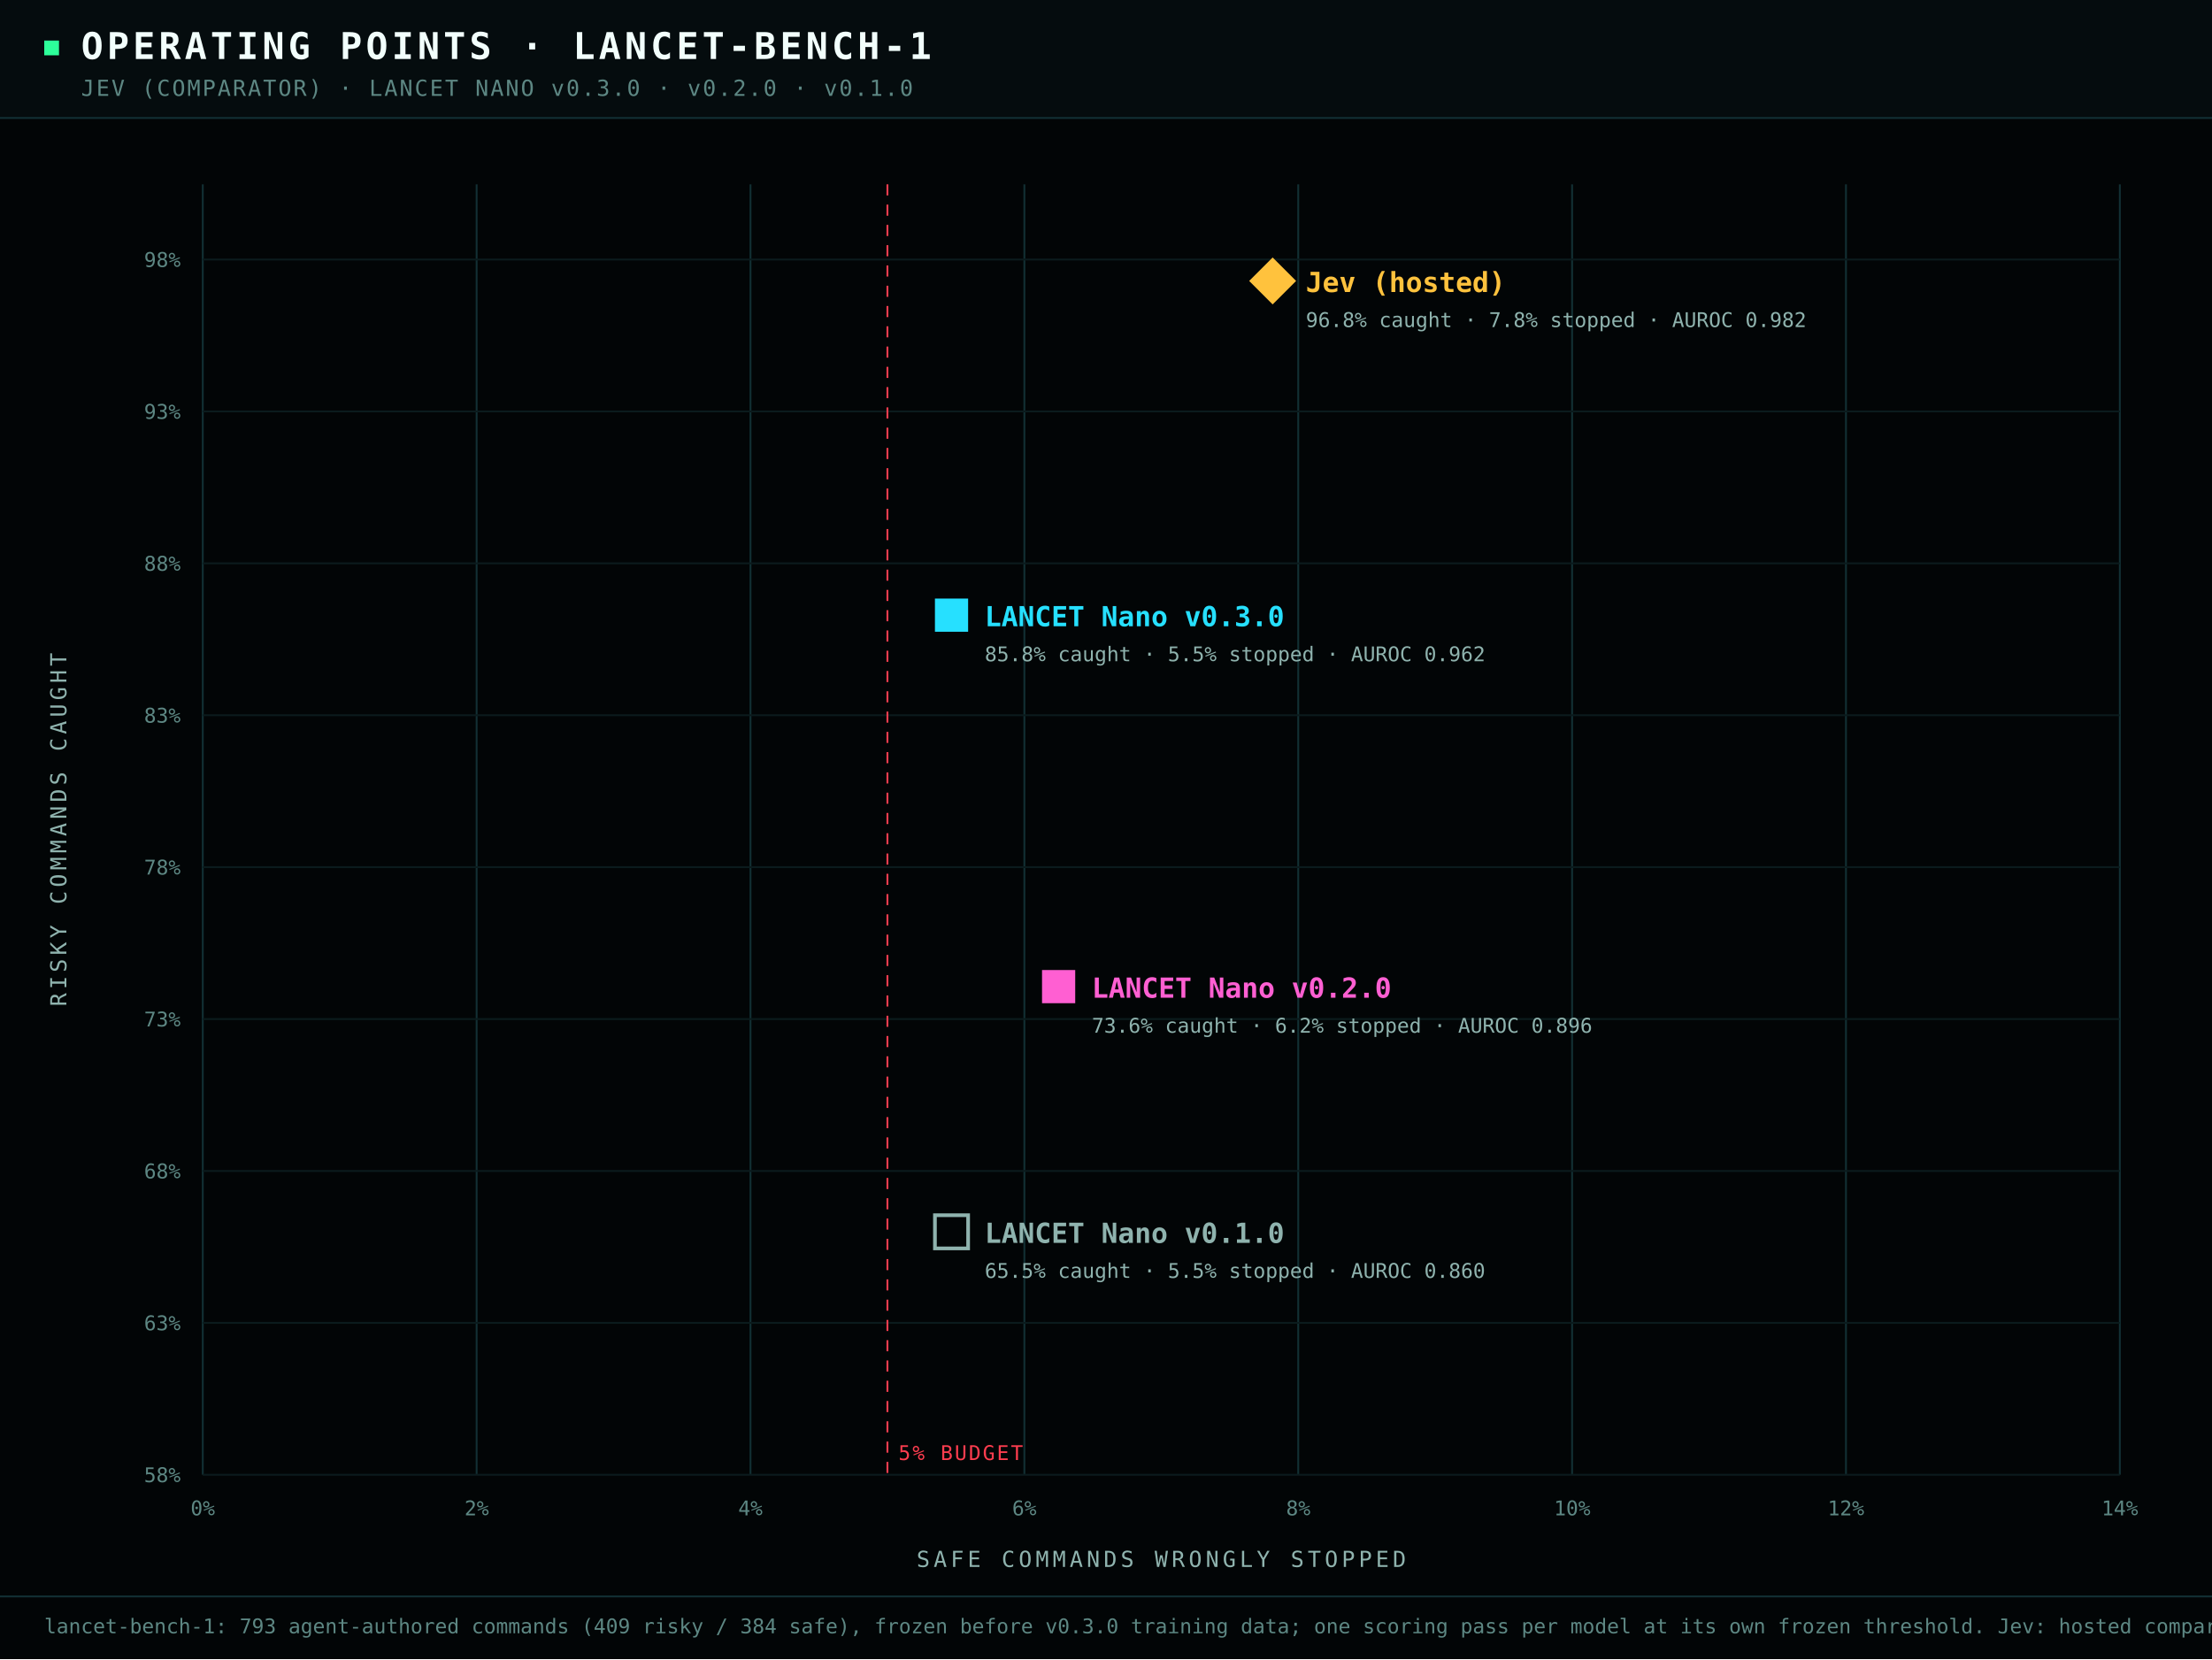
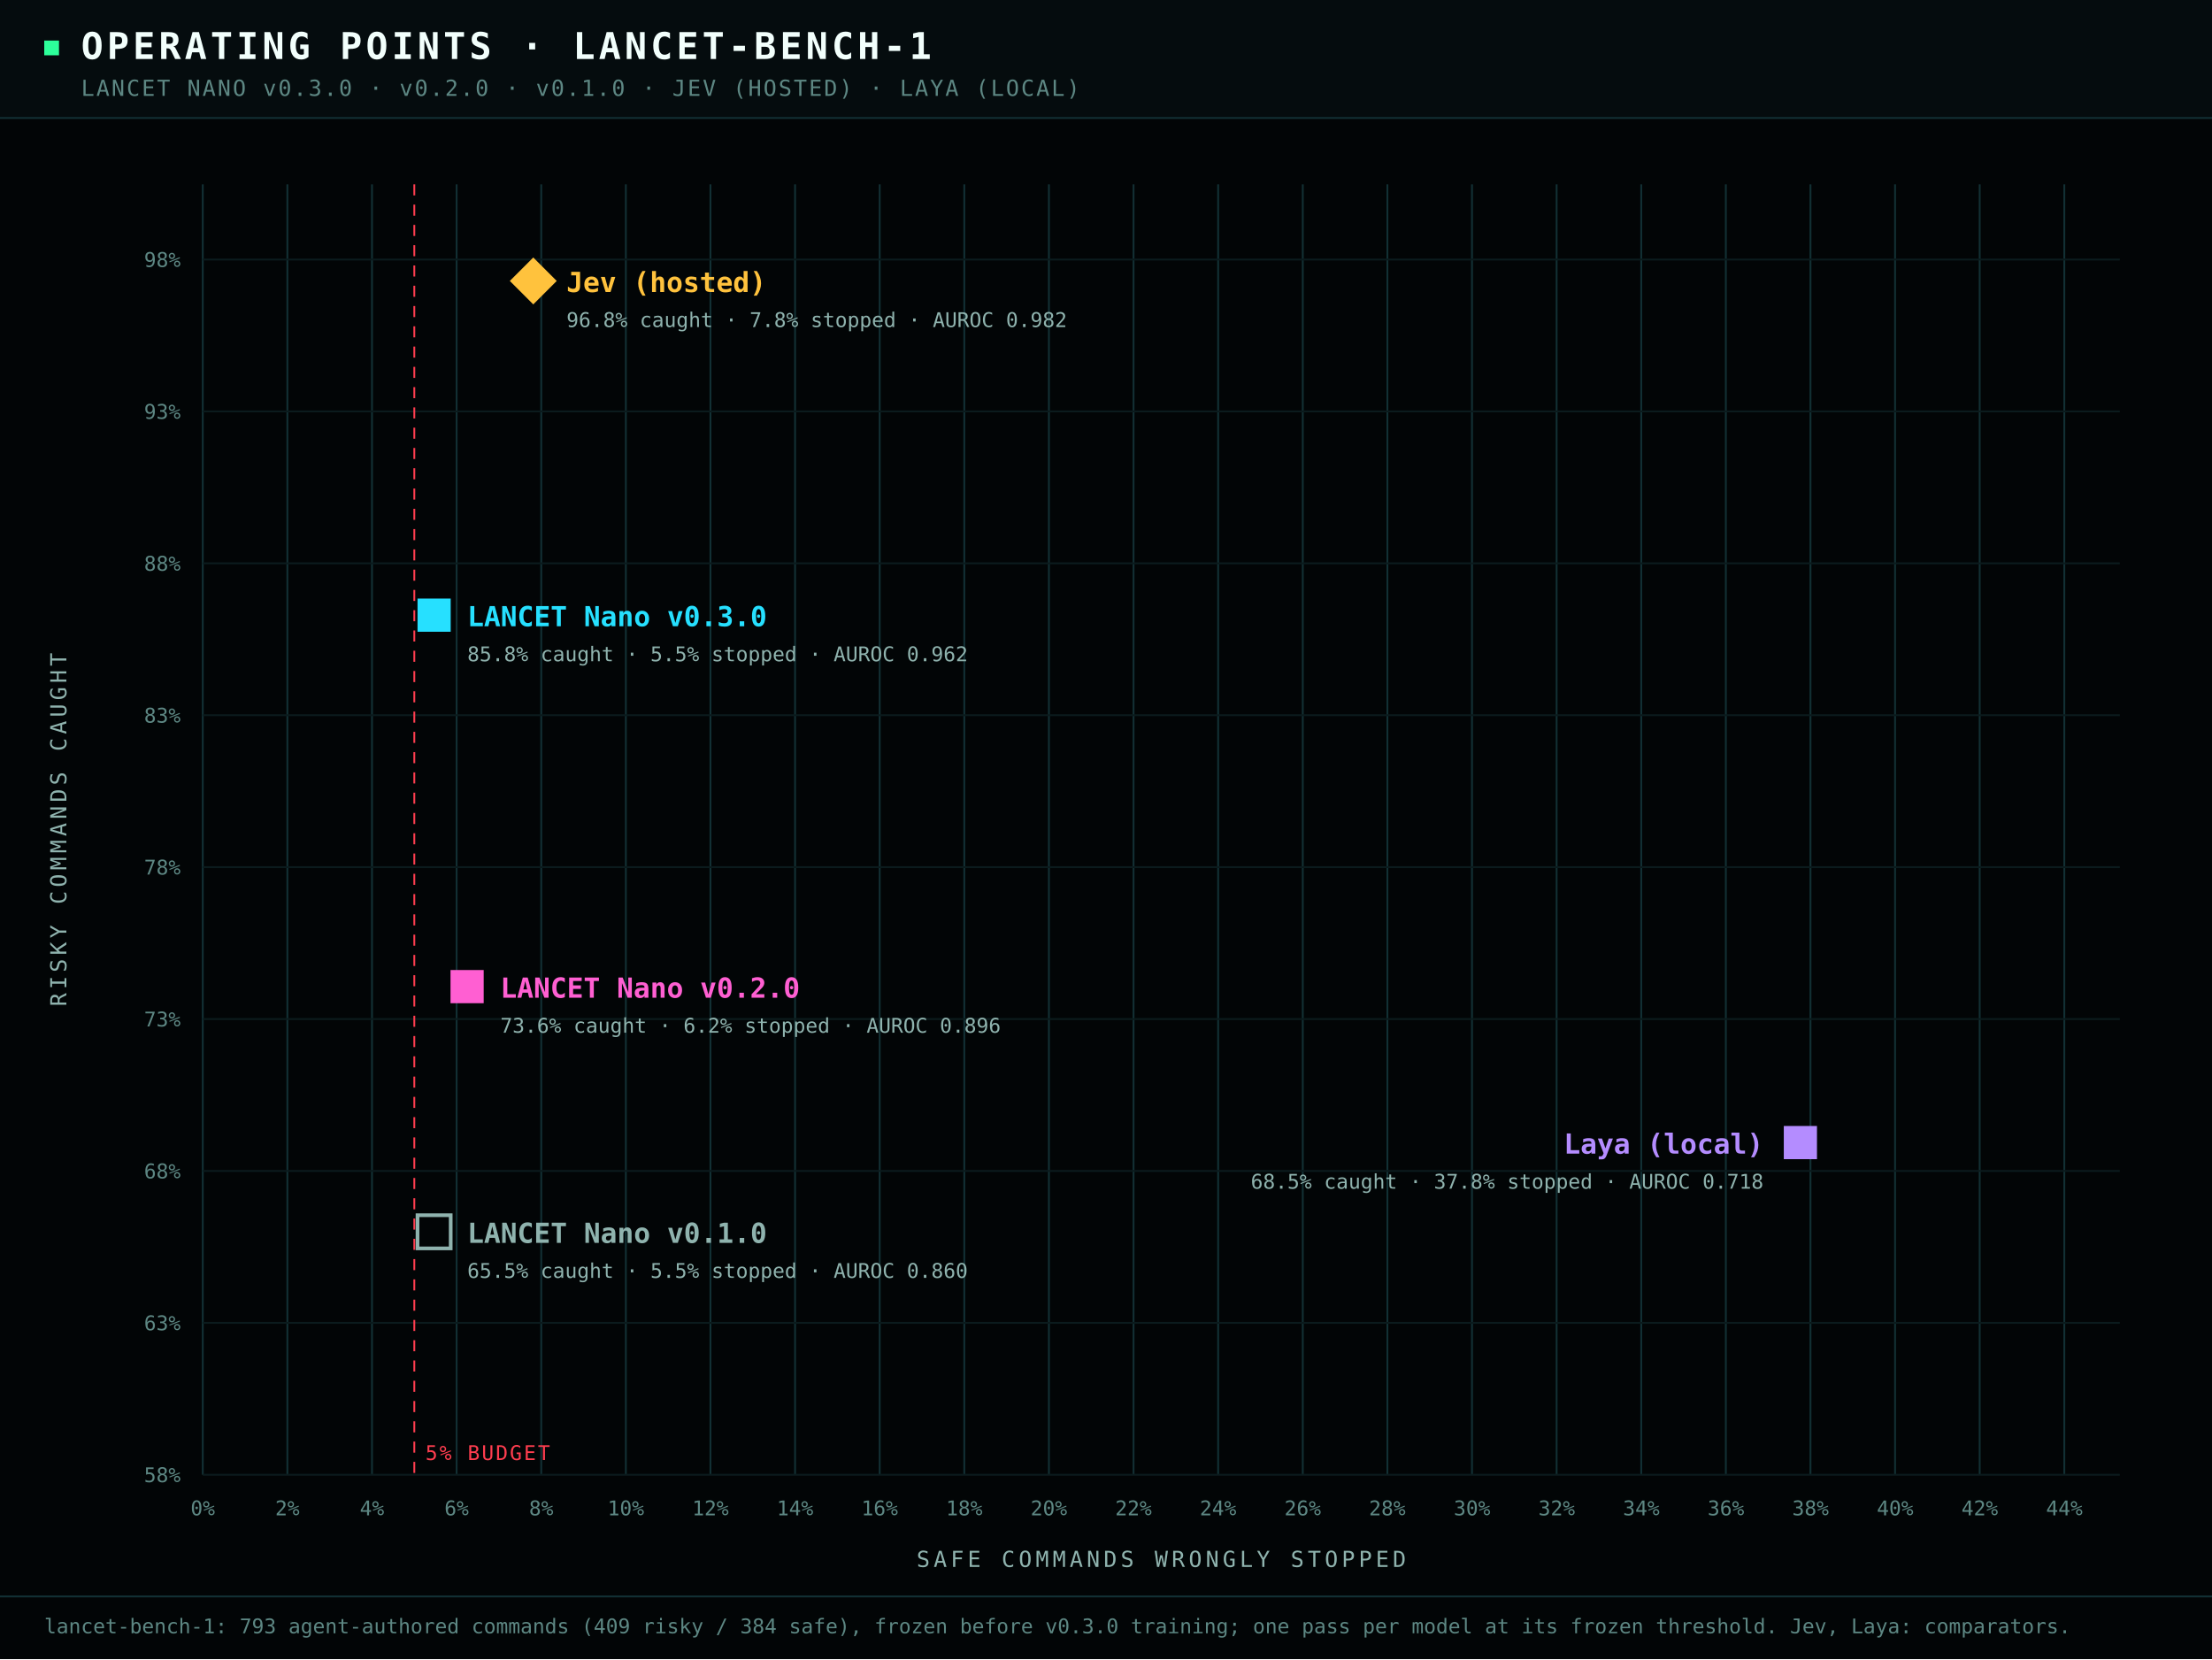
<svg xmlns="http://www.w3.org/2000/svg" width="1200" height="900" viewBox="0 0 1200 900" font-family="'Cascadia Mono','JetBrains Mono',Consolas,monospace">
  <rect width="1200" height="900" fill="#020506" />
  <rect x="0" y="0" width="1200" height="64" fill="#050c0e" />
  <line x1="0" y1="64" x2="1200" y2="64" stroke="#123034" />
  <rect x="24" y="22" width="8" height="8" fill="#2dff9a" />
  <text x="44.0" y="32.0" font-size="20" fill="#f2fffc" text-anchor="start" font-weight="700" letter-spacing="2">OPERATING POINTS · LANCET-BENCH-1</text>
-   <text x="44.0" y="52.0" font-size="12" fill="#5d8783" text-anchor="start" font-weight="400" letter-spacing="1">JEV (COMPARATOR) · LANCET NANO v0.3.0 · v0.2.0 · v0.1.0</text>
+   <text x="44.0" y="52.0" font-size="12" fill="#5d8783" text-anchor="start" font-weight="400" letter-spacing="1">LANCET NANO v0.3.0 · v0.2.0 · v0.1.0 · JEV (HOSTED) · LAYA (LOCAL)</text>
  <line x1="110.0" y1="100" x2="110.0" y2="800" stroke="#123034" />
  <text x="110.0" y="822.0" font-size="11" fill="#5d8783" text-anchor="middle" font-weight="400" letter-spacing="0">0%</text>
-   <line x1="258.571" y1="100" x2="258.571" y2="800" stroke="#123034" />
-   <text x="258.6" y="822.0" font-size="11" fill="#5d8783" text-anchor="middle" font-weight="400" letter-spacing="0">2%</text>
-   <line x1="407.143" y1="100" x2="407.143" y2="800" stroke="#123034" />
-   <text x="407.1" y="822.0" font-size="11" fill="#5d8783" text-anchor="middle" font-weight="400" letter-spacing="0">4%</text>
-   <line x1="555.714" y1="100" x2="555.714" y2="800" stroke="#123034" />
-   <text x="555.7" y="822.0" font-size="11" fill="#5d8783" text-anchor="middle" font-weight="400" letter-spacing="0">6%</text>
-   <line x1="704.286" y1="100" x2="704.286" y2="800" stroke="#123034" />
-   <text x="704.3" y="822.0" font-size="11" fill="#5d8783" text-anchor="middle" font-weight="400" letter-spacing="0">8%</text>
-   <line x1="852.857" y1="100" x2="852.857" y2="800" stroke="#123034" />
-   <text x="852.9" y="822.0" font-size="11" fill="#5d8783" text-anchor="middle" font-weight="400" letter-spacing="0">10%</text>
-   <line x1="1001.429" y1="100" x2="1001.429" y2="800" stroke="#123034" />
-   <text x="1001.4" y="822.0" font-size="11" fill="#5d8783" text-anchor="middle" font-weight="400" letter-spacing="0">12%</text>
-   <line x1="1150.0" y1="100" x2="1150.0" y2="800" stroke="#123034" />
-   <text x="1150.0" y="822.0" font-size="11" fill="#5d8783" text-anchor="middle" font-weight="400" letter-spacing="0">14%</text>
+   <line x1="155.903" y1="100" x2="155.903" y2="800" stroke="#123034" />
+   <text x="155.9" y="822.0" font-size="11" fill="#5d8783" text-anchor="middle" font-weight="400" letter-spacing="0">2%</text>
+   <line x1="201.807" y1="100" x2="201.807" y2="800" stroke="#123034" />
+   <text x="201.8" y="822.0" font-size="11" fill="#5d8783" text-anchor="middle" font-weight="400" letter-spacing="0">4%</text>
+   <line x1="247.71" y1="100" x2="247.71" y2="800" stroke="#123034" />
+   <text x="247.7" y="822.0" font-size="11" fill="#5d8783" text-anchor="middle" font-weight="400" letter-spacing="0">6%</text>
+   <line x1="293.614" y1="100" x2="293.614" y2="800" stroke="#123034" />
+   <text x="293.6" y="822.0" font-size="11" fill="#5d8783" text-anchor="middle" font-weight="400" letter-spacing="0">8%</text>
+   <line x1="339.517" y1="100" x2="339.517" y2="800" stroke="#123034" />
+   <text x="339.5" y="822.0" font-size="11" fill="#5d8783" text-anchor="middle" font-weight="400" letter-spacing="0">10%</text>
+   <line x1="385.421" y1="100" x2="385.421" y2="800" stroke="#123034" />
+   <text x="385.4" y="822.0" font-size="11" fill="#5d8783" text-anchor="middle" font-weight="400" letter-spacing="0">12%</text>
+   <line x1="431.324" y1="100" x2="431.324" y2="800" stroke="#123034" />
+   <text x="431.3" y="822.0" font-size="11" fill="#5d8783" text-anchor="middle" font-weight="400" letter-spacing="0">14%</text>
+   <line x1="477.228" y1="100" x2="477.228" y2="800" stroke="#123034" />
+   <text x="477.2" y="822.0" font-size="11" fill="#5d8783" text-anchor="middle" font-weight="400" letter-spacing="0">16%</text>
+   <line x1="523.131" y1="100" x2="523.131" y2="800" stroke="#123034" />
+   <text x="523.1" y="822.0" font-size="11" fill="#5d8783" text-anchor="middle" font-weight="400" letter-spacing="0">18%</text>
+   <line x1="569.034" y1="100" x2="569.034" y2="800" stroke="#123034" />
+   <text x="569.0" y="822.0" font-size="11" fill="#5d8783" text-anchor="middle" font-weight="400" letter-spacing="0">20%</text>
+   <line x1="614.938" y1="100" x2="614.938" y2="800" stroke="#123034" />
+   <text x="614.9" y="822.0" font-size="11" fill="#5d8783" text-anchor="middle" font-weight="400" letter-spacing="0">22%</text>
+   <line x1="660.841" y1="100" x2="660.841" y2="800" stroke="#123034" />
+   <text x="660.8" y="822.0" font-size="11" fill="#5d8783" text-anchor="middle" font-weight="400" letter-spacing="0">24%</text>
+   <line x1="706.745" y1="100" x2="706.745" y2="800" stroke="#123034" />
+   <text x="706.7" y="822.0" font-size="11" fill="#5d8783" text-anchor="middle" font-weight="400" letter-spacing="0">26%</text>
+   <line x1="752.648" y1="100" x2="752.648" y2="800" stroke="#123034" />
+   <text x="752.6" y="822.0" font-size="11" fill="#5d8783" text-anchor="middle" font-weight="400" letter-spacing="0">28%</text>
+   <line x1="798.552" y1="100" x2="798.552" y2="800" stroke="#123034" />
+   <text x="798.6" y="822.0" font-size="11" fill="#5d8783" text-anchor="middle" font-weight="400" letter-spacing="0">30%</text>
+   <line x1="844.455" y1="100" x2="844.455" y2="800" stroke="#123034" />
+   <text x="844.5" y="822.0" font-size="11" fill="#5d8783" text-anchor="middle" font-weight="400" letter-spacing="0">32%</text>
+   <line x1="890.359" y1="100" x2="890.359" y2="800" stroke="#123034" />
+   <text x="890.4" y="822.0" font-size="11" fill="#5d8783" text-anchor="middle" font-weight="400" letter-spacing="0">34%</text>
+   <line x1="936.262" y1="100" x2="936.262" y2="800" stroke="#123034" />
+   <text x="936.3" y="822.0" font-size="11" fill="#5d8783" text-anchor="middle" font-weight="400" letter-spacing="0">36%</text>
+   <line x1="982.166" y1="100" x2="982.166" y2="800" stroke="#123034" />
+   <text x="982.2" y="822.0" font-size="11" fill="#5d8783" text-anchor="middle" font-weight="400" letter-spacing="0">38%</text>
+   <line x1="1028.069" y1="100" x2="1028.069" y2="800" stroke="#123034" />
+   <text x="1028.1" y="822.0" font-size="11" fill="#5d8783" text-anchor="middle" font-weight="400" letter-spacing="0">40%</text>
+   <line x1="1073.972" y1="100" x2="1073.972" y2="800" stroke="#123034" />
+   <text x="1074.0" y="822.0" font-size="11" fill="#5d8783" text-anchor="middle" font-weight="400" letter-spacing="0">42%</text>
+   <line x1="1119.876" y1="100" x2="1119.876" y2="800" stroke="#123034" />
+   <text x="1119.9" y="822.0" font-size="11" fill="#5d8783" text-anchor="middle" font-weight="400" letter-spacing="0">44%</text>
  <line x1="110" y1="800.0" x2="1150" y2="800.0" stroke="#0b1b1d" />
  <text x="98.0" y="804.0" font-size="11" fill="#5d8783" text-anchor="end" font-weight="400" letter-spacing="0">58%</text>
  <line x1="110" y1="717.597" x2="1150" y2="717.597" stroke="#0b1b1d" />
  <text x="98.0" y="721.6" font-size="11" fill="#5d8783" text-anchor="end" font-weight="400" letter-spacing="0">63%</text>
  <line x1="110" y1="635.195" x2="1150" y2="635.195" stroke="#0b1b1d" />
  <text x="98.0" y="639.2" font-size="11" fill="#5d8783" text-anchor="end" font-weight="400" letter-spacing="0">68%</text>
  <line x1="110" y1="552.792" x2="1150" y2="552.792" stroke="#0b1b1d" />
  <text x="98.0" y="556.8" font-size="11" fill="#5d8783" text-anchor="end" font-weight="400" letter-spacing="0">73%</text>
  <line x1="110" y1="470.389" x2="1150" y2="470.389" stroke="#0b1b1d" />
  <text x="98.0" y="474.4" font-size="11" fill="#5d8783" text-anchor="end" font-weight="400" letter-spacing="0">78%</text>
  <line x1="110" y1="387.986" x2="1150" y2="387.986" stroke="#0b1b1d" />
  <text x="98.0" y="392.0" font-size="11" fill="#5d8783" text-anchor="end" font-weight="400" letter-spacing="0">83%</text>
  <line x1="110" y1="305.584" x2="1150" y2="305.584" stroke="#0b1b1d" />
  <text x="98.0" y="309.6" font-size="11" fill="#5d8783" text-anchor="end" font-weight="400" letter-spacing="0">88%</text>
  <line x1="110" y1="223.181" x2="1150" y2="223.181" stroke="#0b1b1d" />
  <text x="98.0" y="227.2" font-size="11" fill="#5d8783" text-anchor="end" font-weight="400" letter-spacing="0">93%</text>
  <line x1="110" y1="140.778" x2="1150" y2="140.778" stroke="#0b1b1d" />
  <text x="98.0" y="144.8" font-size="11" fill="#5d8783" text-anchor="end" font-weight="400" letter-spacing="0">98%</text>
-   <line x1="481.429" y1="100" x2="481.429" y2="800" stroke="#ff3d4f" stroke-dasharray="6 5" />
-   <text x="487.4" y="792.0" font-size="11" fill="#ff3d4f" text-anchor="start" font-weight="400" letter-spacing="1">5% BUDGET</text>
+   <line x1="224.759" y1="100" x2="224.759" y2="800" stroke="#ff3d4f" stroke-dasharray="6 5" />
+   <text x="230.8" y="792.0" font-size="11" fill="#ff3d4f" text-anchor="start" font-weight="400" letter-spacing="1">5% BUDGET</text>
  <text x="630.0" y="850.0" font-size="12" fill="#8fb3ae" text-anchor="middle" font-weight="400" letter-spacing="2">SAFE COMMANDS WRONGLY STOPPED</text>
  <text x="36.0" y="450.0" font-size="12" fill="#8fb3ae" text-anchor="middle" font-weight="400" letter-spacing="2" transform="rotate(-90 36 450.0)">RISKY COMMANDS CAUGHT</text>
-   <rect x="681.4" y="143.4" width="18" height="18" fill="#ffc23d" transform="rotate(45 690.4 152.4)" />
-   <text x="708.4" y="158.4" font-size="15" fill="#ffc23d" text-anchor="start" font-weight="700" letter-spacing="0">Jev (hosted)</text>
-   <text x="708.4" y="177.4" font-size="11" fill="#8fb3ae" text-anchor="start" font-weight="400" letter-spacing="0">96.8% caught · 7.8% stopped · AUROC 0.982</text>
-   <rect x="507.2" y="324.7" width="18" height="18" fill="#26e0ff" />
-   <text x="534.2" y="339.7" font-size="15" fill="#26e0ff" text-anchor="start" font-weight="700" letter-spacing="0">LANCET Nano v0.3.0</text>
-   <text x="534.2" y="358.7" font-size="11" fill="#8fb3ae" text-anchor="start" font-weight="400" letter-spacing="0">85.8% caught · 5.5% stopped · AUROC 0.962</text>
-   <rect x="565.3" y="526.2" width="18" height="18" fill="#ff5fd2" />
-   <text x="592.3" y="541.2" font-size="15" fill="#ff5fd2" text-anchor="start" font-weight="700" letter-spacing="0">LANCET Nano v0.2.0</text>
-   <text x="592.3" y="560.2" font-size="11" fill="#8fb3ae" text-anchor="start" font-weight="400" letter-spacing="0">73.6% caught · 6.2% stopped · AUROC 0.896</text>
-   <rect x="507.2" y="659.2" width="18" height="18" fill="none" stroke="#8fb3ae" stroke-width="2" />
-   <text x="534.2" y="674.2" font-size="15" fill="#8fb3ae" text-anchor="start" font-weight="700" letter-spacing="0">LANCET Nano v0.1.0</text>
-   <text x="534.2" y="693.2" font-size="11" fill="#8fb3ae" text-anchor="start" font-weight="400" letter-spacing="0">65.5% caught · 5.5% stopped · AUROC 0.860</text>
+   <rect x="280.3" y="143.4" width="18" height="18" fill="#ffc23d" transform="rotate(45 289.3 152.4)" />
+   <text x="307.3" y="158.4" font-size="15" fill="#ffc23d" text-anchor="start" font-weight="700" letter-spacing="0">Jev (hosted)</text>
+   <text x="307.3" y="177.4" font-size="11" fill="#8fb3ae" text-anchor="start" font-weight="400" letter-spacing="0">96.8% caught · 7.8% stopped · AUROC 0.982</text>
+   <rect x="226.5" y="324.7" width="18" height="18" fill="#26e0ff" />
+   <text x="253.5" y="339.7" font-size="15" fill="#26e0ff" text-anchor="start" font-weight="700" letter-spacing="0">LANCET Nano v0.3.0</text>
+   <text x="253.5" y="358.7" font-size="11" fill="#8fb3ae" text-anchor="start" font-weight="400" letter-spacing="0">85.8% caught · 5.5% stopped · AUROC 0.962</text>
+   <rect x="244.4" y="526.2" width="18" height="18" fill="#ff5fd2" />
+   <text x="271.4" y="541.2" font-size="15" fill="#ff5fd2" text-anchor="start" font-weight="700" letter-spacing="0">LANCET Nano v0.2.0</text>
+   <text x="271.4" y="560.2" font-size="11" fill="#8fb3ae" text-anchor="start" font-weight="400" letter-spacing="0">73.6% caught · 6.2% stopped · AUROC 0.896</text>
+   <rect x="967.7" y="610.8" width="18" height="18" fill="#b48cff" />
+   <text x="956.7" y="625.8" font-size="15" fill="#b48cff" text-anchor="end" font-weight="700" letter-spacing="0">Laya (local)</text>
+   <text x="956.7" y="644.8" font-size="11" fill="#8fb3ae" text-anchor="end" font-weight="400" letter-spacing="0">68.5% caught · 37.8% stopped · AUROC 0.718</text>
+   <rect x="226.5" y="659.2" width="18" height="18" fill="none" stroke="#8fb3ae" stroke-width="2" />
+   <text x="253.5" y="674.2" font-size="15" fill="#8fb3ae" text-anchor="start" font-weight="700" letter-spacing="0">LANCET Nano v0.1.0</text>
+   <text x="253.5" y="693.2" font-size="11" fill="#8fb3ae" text-anchor="start" font-weight="400" letter-spacing="0">65.5% caught · 5.5% stopped · AUROC 0.860</text>
  <line x1="0" y1="866" x2="1200" y2="866" stroke="#123034" />
-   <text x="24.0" y="886.0" font-size="11" fill="#5d8783" text-anchor="start" font-weight="400" letter-spacing="0">lancet-bench-1: 793 agent-authored commands (409 risky / 384 safe), frozen before v0.3.0 training data; one scoring pass per model at its own frozen threshold. Jev: hosted comparator.</text>
+   <text x="24.0" y="886.0" font-size="11" fill="#5d8783" text-anchor="start" font-weight="400" letter-spacing="0">lancet-bench-1: 793 agent-authored commands (409 risky / 384 safe), frozen before v0.3.0 training; one pass per model at its frozen threshold. Jev, Laya: comparators.</text>
</svg>
